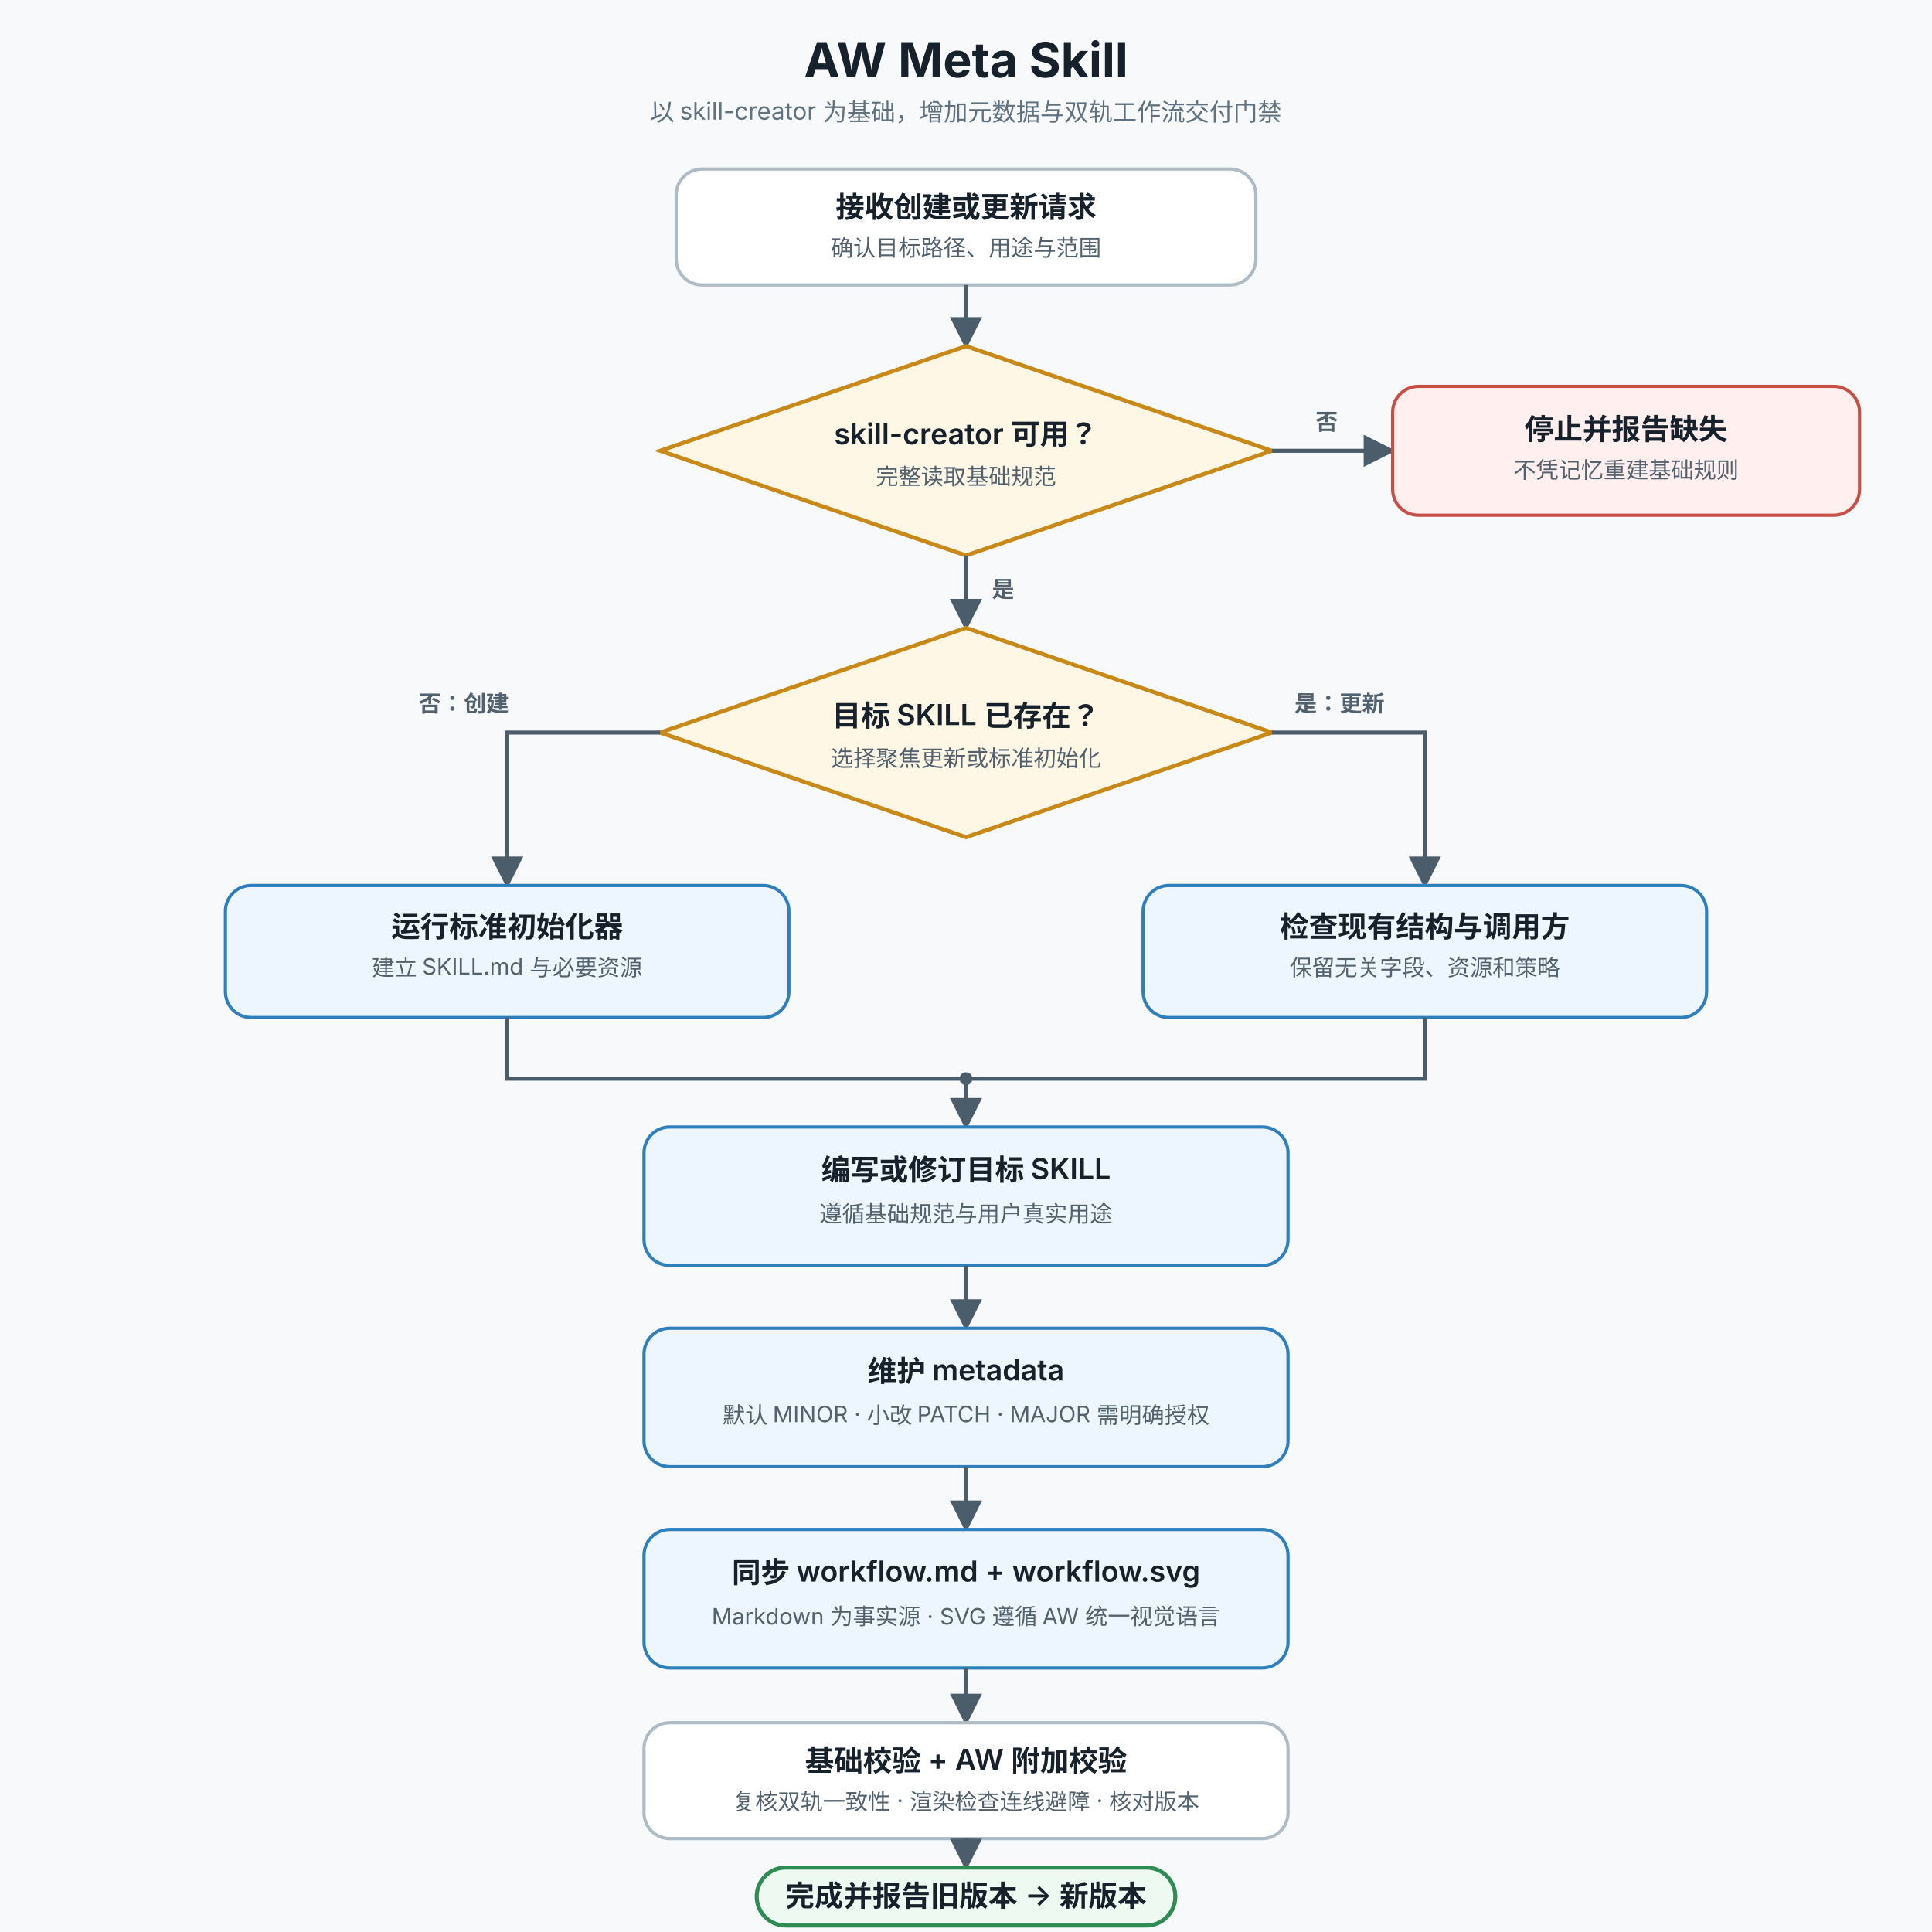
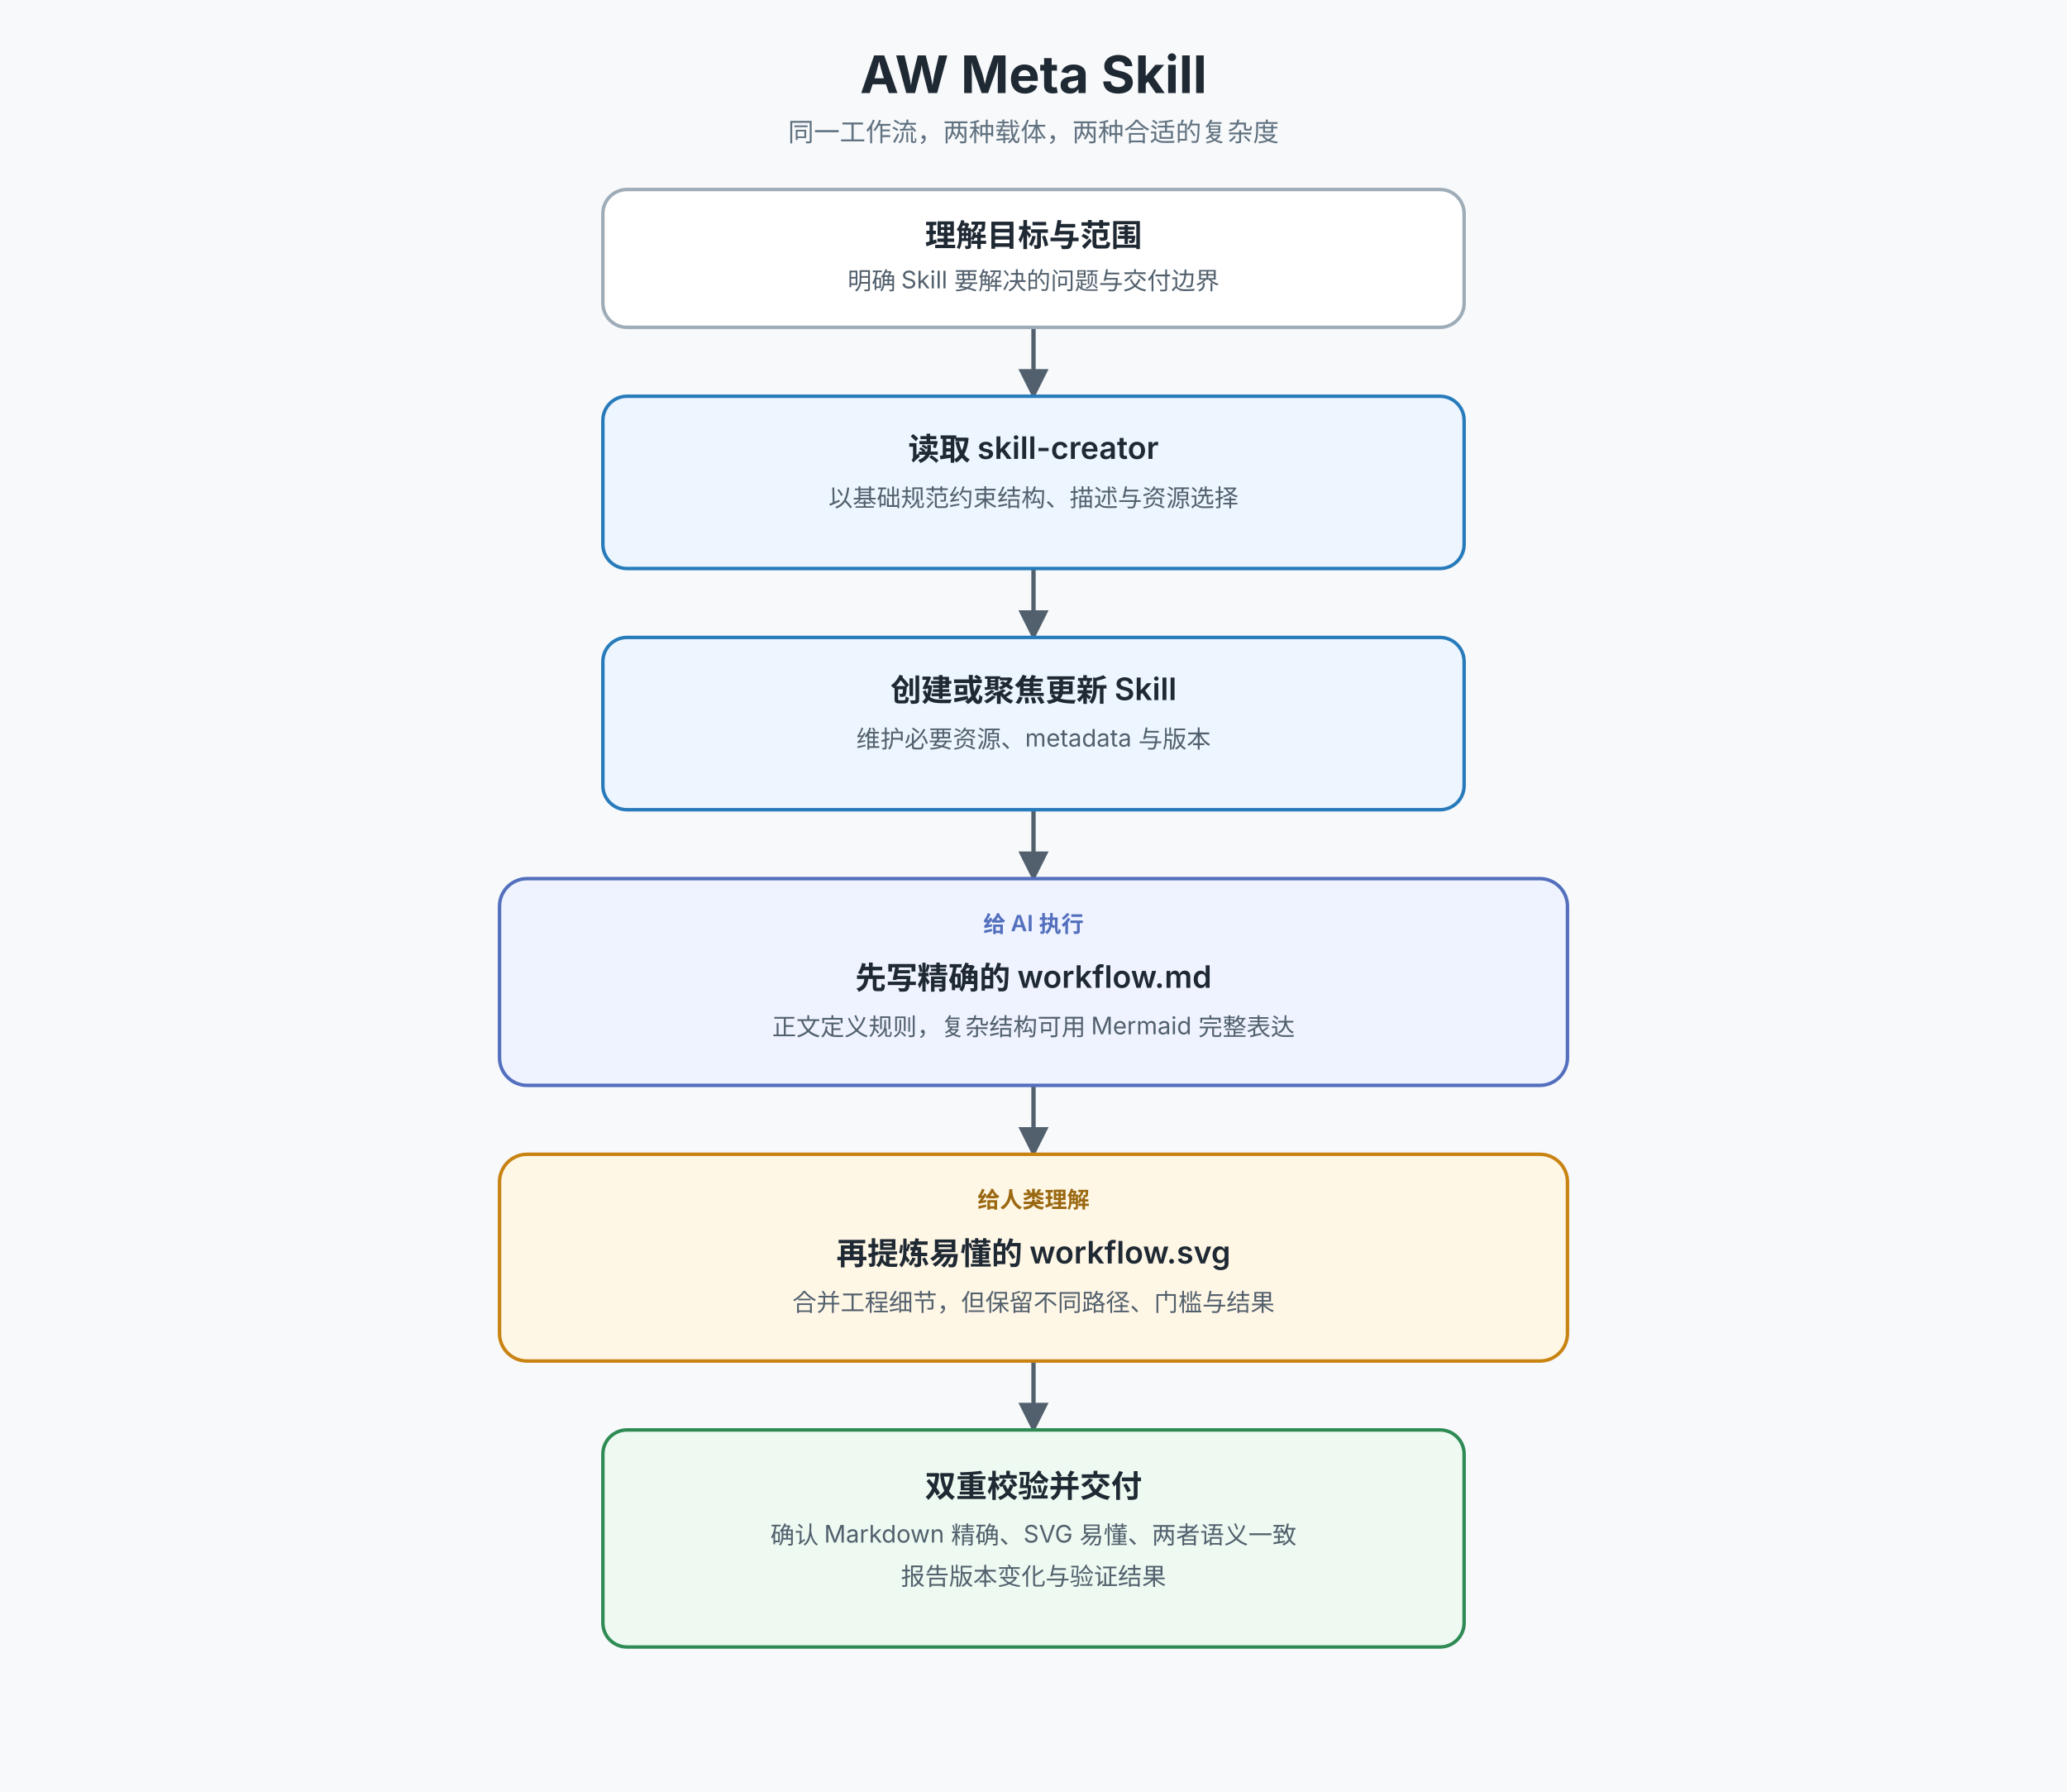
- <svg xmlns="http://www.w3.org/2000/svg" width="1200" height="1200" viewBox="0 0 1200 1200" role="img" aria-labelledby="title desc">
+ <svg xmlns="http://www.w3.org/2000/svg" viewBox="0 0 1200 1040" role="img" aria-labelledby="title desc">
  <defs>
-     <marker id="arrow" viewBox="0 0 10 10" refX="9" refY="5" markerWidth="8" markerHeight="8" orient="auto">
-       <path d="M0 0 L10 5 L0 10 Z" fill="#4b5d6b" />
+     <marker id="arrow" viewBox="0 0 10 10" refX="9" refY="5" markerWidth="7" markerHeight="7" orient="auto">
+       <path d="M0 0 L10 5 L0 10 Z" fill="#52606d" />
    </marker>
    <style>
-       .title { font: 700 30px -apple-system, BlinkMacSystemFont, "PingFang SC", sans-serif; fill: #17212b; }
+       .canvas { fill: #f7f9fb; }
+       .title { font: 700 30px -apple-system, BlinkMacSystemFont, "PingFang SC", sans-serif; fill: #1f2933; }
      .subtitle { font: 400 15px -apple-system, BlinkMacSystemFont, "PingFang SC", sans-serif; fill: #60717f; }
-       .label { font: 600 18px -apple-system, BlinkMacSystemFont, "PingFang SC", sans-serif; fill: #17212b; text-anchor: middle; }
-       .detail { font: 400 14px -apple-system, BlinkMacSystemFont, "PingFang SC", sans-serif; fill: #52616d; text-anchor: middle; }
-       .branch { font: 700 14px -apple-system, BlinkMacSystemFont, "PingFang SC", sans-serif; fill: #52616d; }
-       .line { fill: none; stroke: #4b5d6b; stroke-width: 2.5; marker-end: url(#arrow); }
-       .route { fill: none; stroke: #4b5d6b; stroke-width: 2.5; }
-       .step { fill: #ffffff; stroke: #aebbc5; stroke-width: 2; }
-       .action { fill: #edf6ff; stroke: #2f7fbd; stroke-width: 2; }
-       .decision { fill: #fff7e6; stroke: #c98918; stroke-width: 2.5; }
-       .stop { fill: #fff0ef; stroke: #c84e46; stroke-width: 2; }
-       .done { fill: #edf9f1; stroke: #2f8b54; stroke-width: 2.5; }
+       .label { font: 600 18px -apple-system, BlinkMacSystemFont, "PingFang SC", sans-serif; fill: #1f2933; text-anchor: middle; }
+       .detail { font: 400 14px -apple-system, BlinkMacSystemFont, "PingFang SC", sans-serif; fill: #52606d; text-anchor: middle; }
+       .audience { font: 600 13px -apple-system, BlinkMacSystemFont, "PingFang SC", sans-serif; text-anchor: middle; }
+       .link { fill: none; stroke: #52606d; stroke-width: 2.5; marker-end: url(#arrow); }
+       .input { fill: #ffffff; stroke: #9eacb8; stroke-width: 2; }
+       .step { fill: #edf6ff; stroke: #287bbb; stroke-width: 2; }
+       .md { fill: #eef3ff; stroke: #536fbd; stroke-width: 2; }
+       .svg { fill: #fff7e6; stroke: #c98312; stroke-width: 2; }
+       .done { fill: #edf9f1; stroke: #2e8b54; stroke-width: 2; }
    </style>
  </defs>
-   <rect width="1200" height="1200" fill="#f7f9fb" />
-   <text class="title" x="600" y="48" text-anchor="middle">AW Meta Skill</text>
-   <text class="subtitle" x="600" y="75" text-anchor="middle">以 skill-creator 为基础，增加元数据与双轨工作流交付门禁</text>
-   <rect class="step" x="420" y="105" width="360" height="72" rx="16" />
-   <text class="label" x="600" y="135">接收创建或更新请求</text>
-   <text class="detail" x="600" y="159">确认目标路径、用途与范围</text>
-   <path class="line" d="M600 177 V215" />
-   <polygon class="decision" points="600,215 790,280 600,345 410,280" />
-   <text class="label" x="600" y="276">skill-creator 可用？</text>
-   <text class="detail" x="600" y="301">完整读取基础规范</text>
-   <text class="branch" x="817" y="267">否</text>
-   <path class="line" d="M790 280 H865" />
-   <rect class="stop" x="865" y="240" width="290" height="80" rx="16" />
-   <text class="label" x="1010" y="273">停止并报告缺失</text>
-   <text class="detail" x="1010" y="297">不凭记忆重建基础规则</text>
-   <text class="branch" x="616" y="371">是</text>
-   <path class="line" d="M600 345 V390" />
-   <polygon class="decision" points="600,390 790,455 600,520 410,455" />
-   <text class="label" x="600" y="451">目标 SKILL 已存在？</text>
-   <text class="detail" x="600" y="476">选择聚焦更新或标准初始化</text>
-   <text class="branch" x="260" y="442">否：创建</text>
-   <path class="line" d="M410 455 H315 V550" />
-   <rect class="action" x="140" y="550" width="350" height="82" rx="16" />
-   <text class="label" x="315" y="582">运行标准初始化器</text>
-   <text class="detail" x="315" y="606">建立 SKILL.md 与必要资源</text>
-   <text class="branch" x="804" y="442">是：更新</text>
-   <path class="line" d="M790 455 H885 V550" />
-   <rect class="action" x="710" y="550" width="350" height="82" rx="16" />
-   <text class="label" x="885" y="582">检查现有结构与调用方</text>
-   <text class="detail" x="885" y="606">保留无关字段、资源和策略</text>
-   <path class="route" d="M315 632 V670 H600" />
-   <path class="route" d="M885 632 V670 H600" />
-   <circle cx="600" cy="670" r="4" fill="#4b5d6b" />
-   <path class="line" d="M600 670 V700" />
-   <rect class="action" x="400" y="700" width="400" height="86" rx="16" />
-   <text class="label" x="600" y="733">编写或修订目标 SKILL</text>
-   <text class="detail" x="600" y="759">遵循基础规范与用户真实用途</text>
-   <path class="line" d="M600 786 V825" />
-   <rect class="action" x="400" y="825" width="400" height="86" rx="16" />
-   <text class="label" x="600" y="858">维护 metadata</text>
-   <text class="detail" x="600" y="884">默认 MINOR · 小改 PATCH · MAJOR 需明确授权</text>
-   <path class="line" d="M600 911 V950" />
-   <rect class="action" x="400" y="950" width="400" height="86" rx="16" />
-   <text class="label" x="600" y="983">同步 workflow.md + workflow.svg</text>
-   <text class="detail" x="600" y="1009">Markdown 为事实源 · SVG 遵循 AW 统一视觉语言</text>
-   <path class="line" d="M600 1036 V1070" />
-   <rect class="step" x="400" y="1070" width="400" height="72" rx="16" />
-   <text class="label" x="600" y="1100">基础校验 + AW 附加校验</text>
-   <text class="detail" x="600" y="1124">复核双轨一致性 · 渲染检查连线避障 · 核对版本</text>
-   <path class="line" d="M600 1142 V1160" />
-   <rect class="done" x="470" y="1160" width="260" height="36" rx="18" />
-   <text class="label" x="600" y="1184">完成并报告旧版本 → 新版本</text>
+   <rect class="canvas" width="1200" height="1040" />
+   <text class="title" x="600" y="54" text-anchor="middle">AW Meta Skill</text>
+   <text class="subtitle" x="600" y="82" text-anchor="middle">同一工作流，两种载体，两种合适的复杂度</text>
+   <path class="link" d="M600 190 V230" />
+   <path class="link" d="M600 330 V370" />
+   <path class="link" d="M600 470 V510" />
+   <path class="link" d="M600 630 V670" />
+   <path class="link" d="M600 790 V830" />
+   <rect class="input" x="350" y="110" width="500" height="80" rx="14" />
+   <text class="label" x="600" y="143">理解目标与范围</text>
+   <text class="detail" x="600" y="168">明确 Skill 要解决的问题与交付边界</text>
+   <rect class="step" x="350" y="230" width="500" height="100" rx="14" />
+   <text class="label" x="600" y="267">读取 skill-creator</text>
+   <text class="detail" x="600" y="294">以基础规范约束结构、描述与资源选择</text>
+   <rect class="step" x="350" y="370" width="500" height="100" rx="14" />
+   <text class="label" x="600" y="407">创建或聚焦更新 Skill</text>
+   <text class="detail" x="600" y="434">维护必要资源、metadata 与版本</text>
+   <rect class="md" x="290" y="510" width="620" height="120" rx="16" />
+   <text class="audience" x="600" y="541" fill="#536fbd">给 AI 执行</text>
+   <text class="label" x="600" y="574">先写精确的 workflow.md</text>
+   <text class="detail" x="600" y="601">正文定义规则，复杂结构可用 Mermaid 完整表达</text>
+   <rect class="svg" x="290" y="670" width="620" height="120" rx="16" />
+   <text class="audience" x="600" y="701" fill="#9a6810">给人类理解</text>
+   <text class="label" x="600" y="734">再提炼易懂的 workflow.svg</text>
+   <text class="detail" x="600" y="761">合并工程细节，但保留不同路径、门槛与结果</text>
+   <rect class="done" x="350" y="830" width="500" height="126" rx="14" />
+   <text class="label" x="600" y="869">双重校验并交付</text>
+   <text class="detail" x="600" y="896">确认 Markdown 精确、SVG 易懂、两者语义一致</text>
+   <text class="detail" x="600" y="920">报告版本变化与验证结果</text>
</svg>
